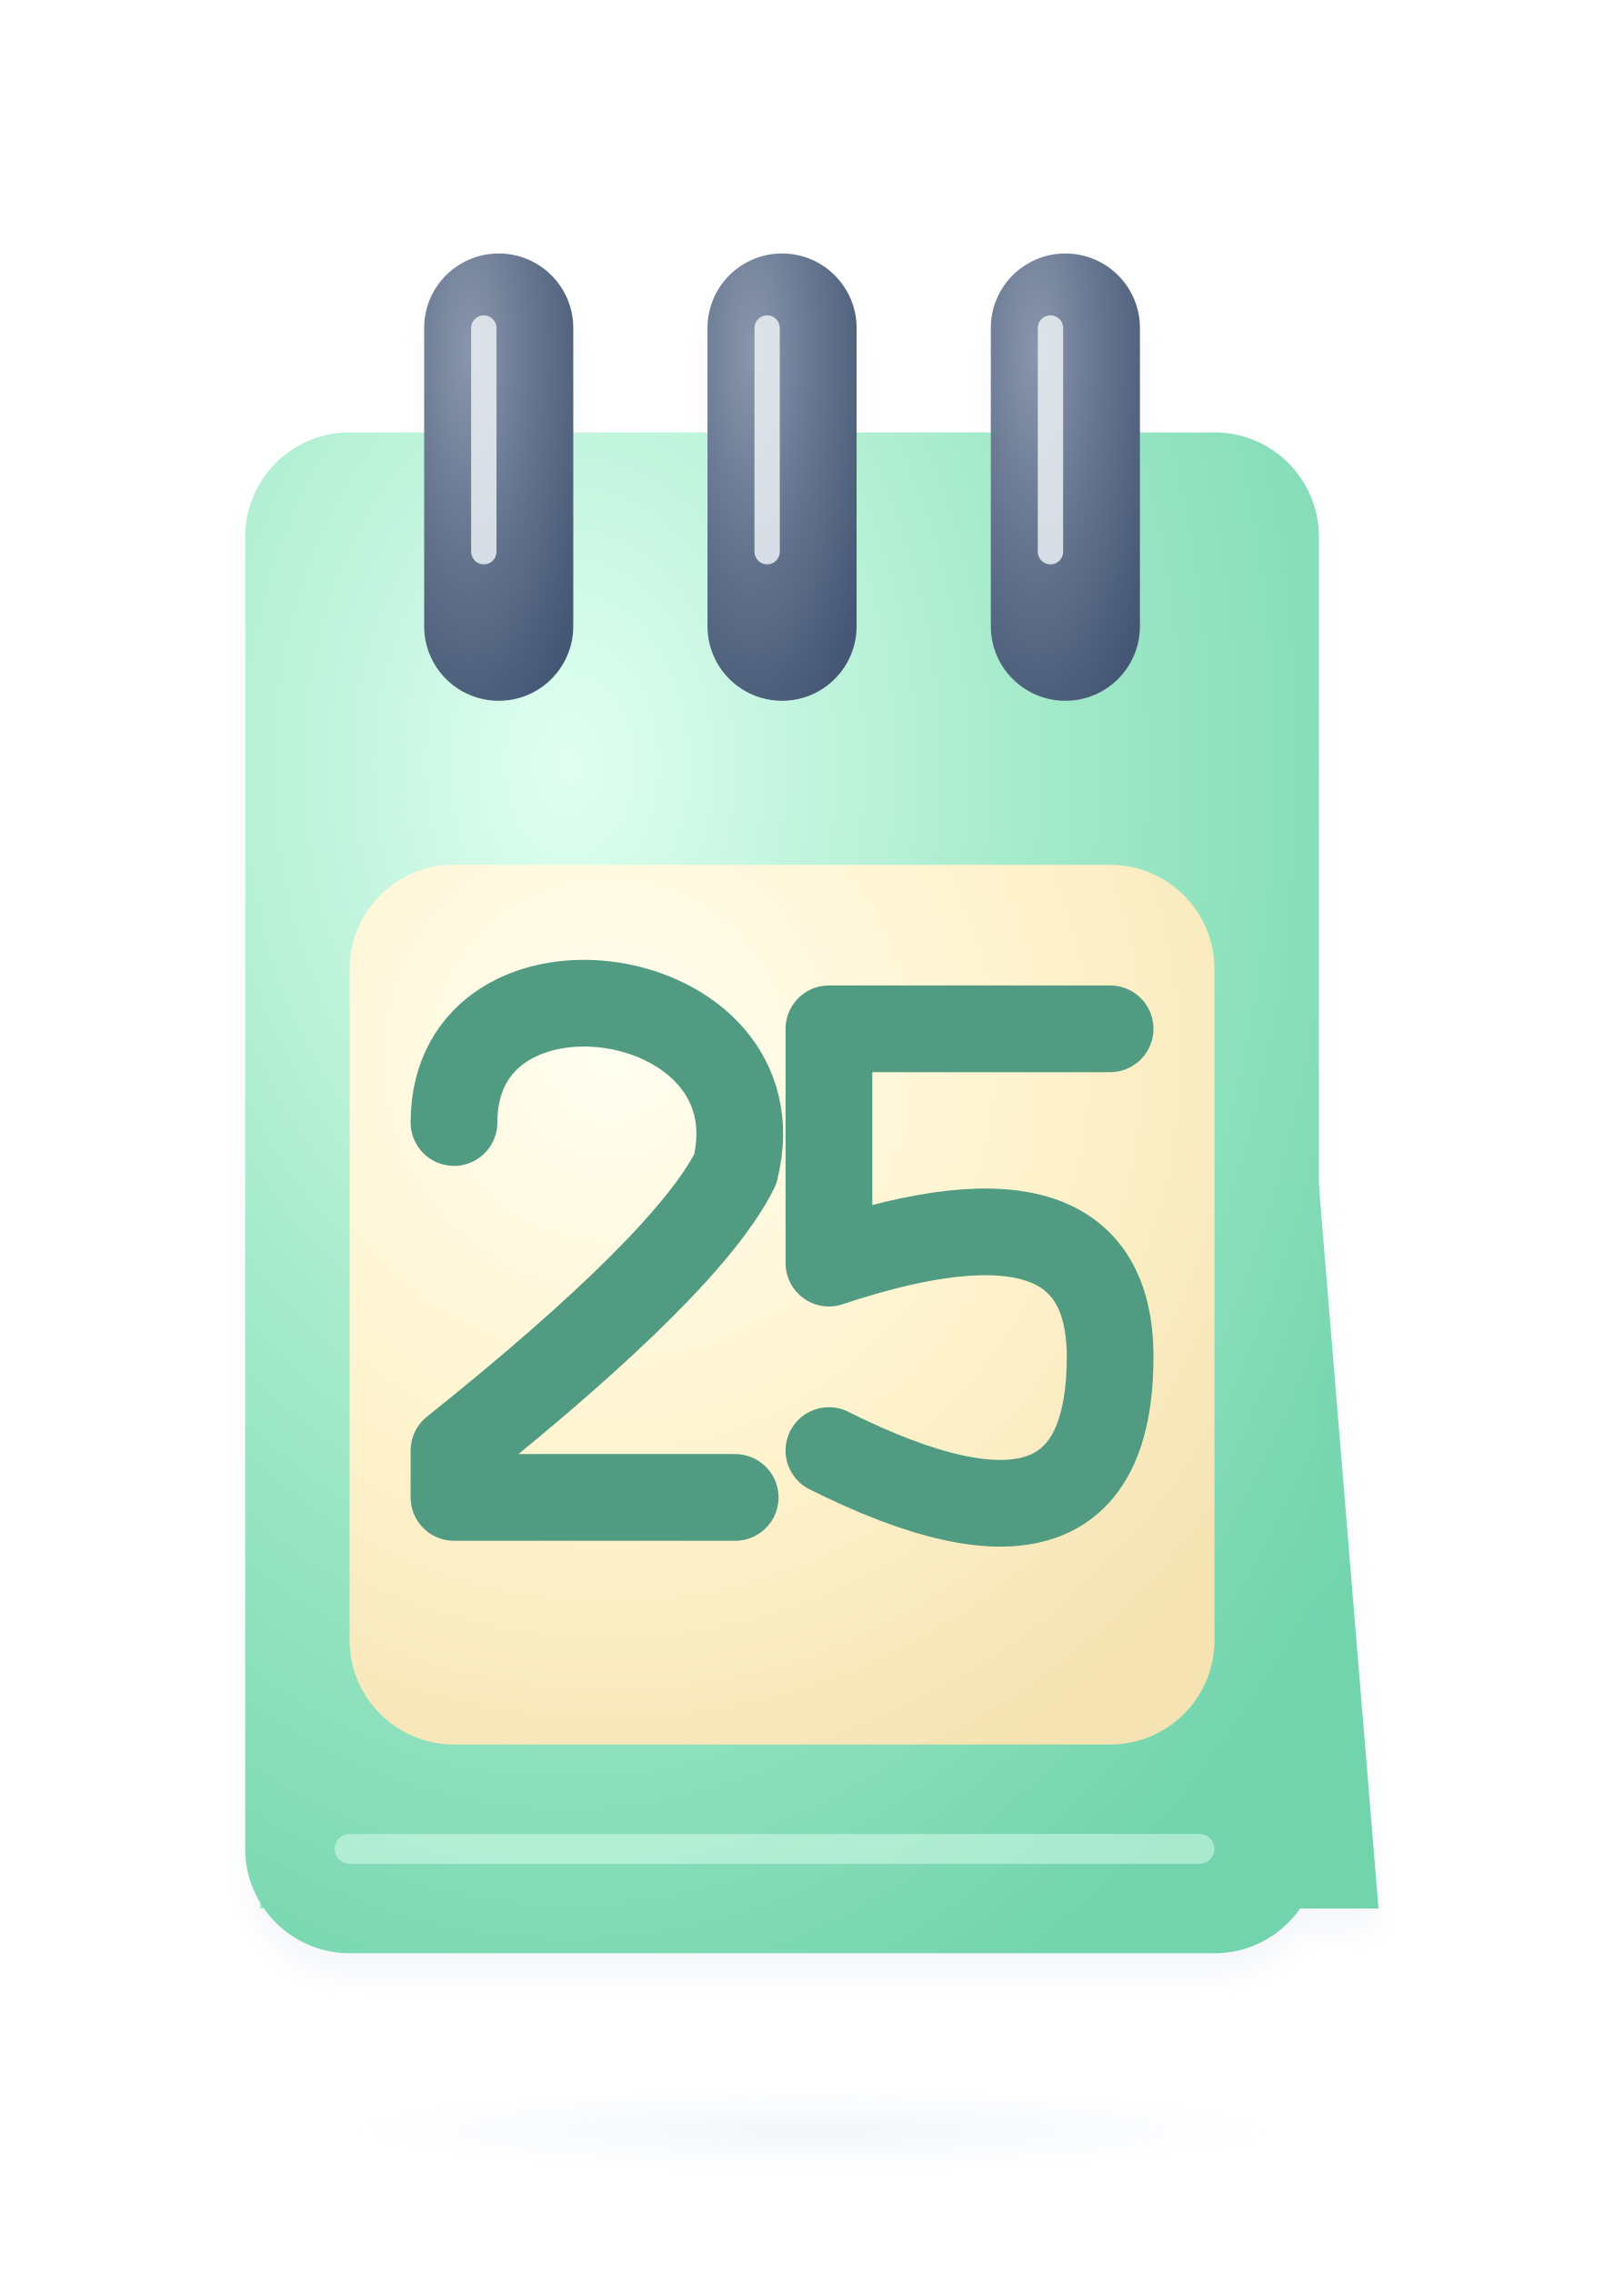
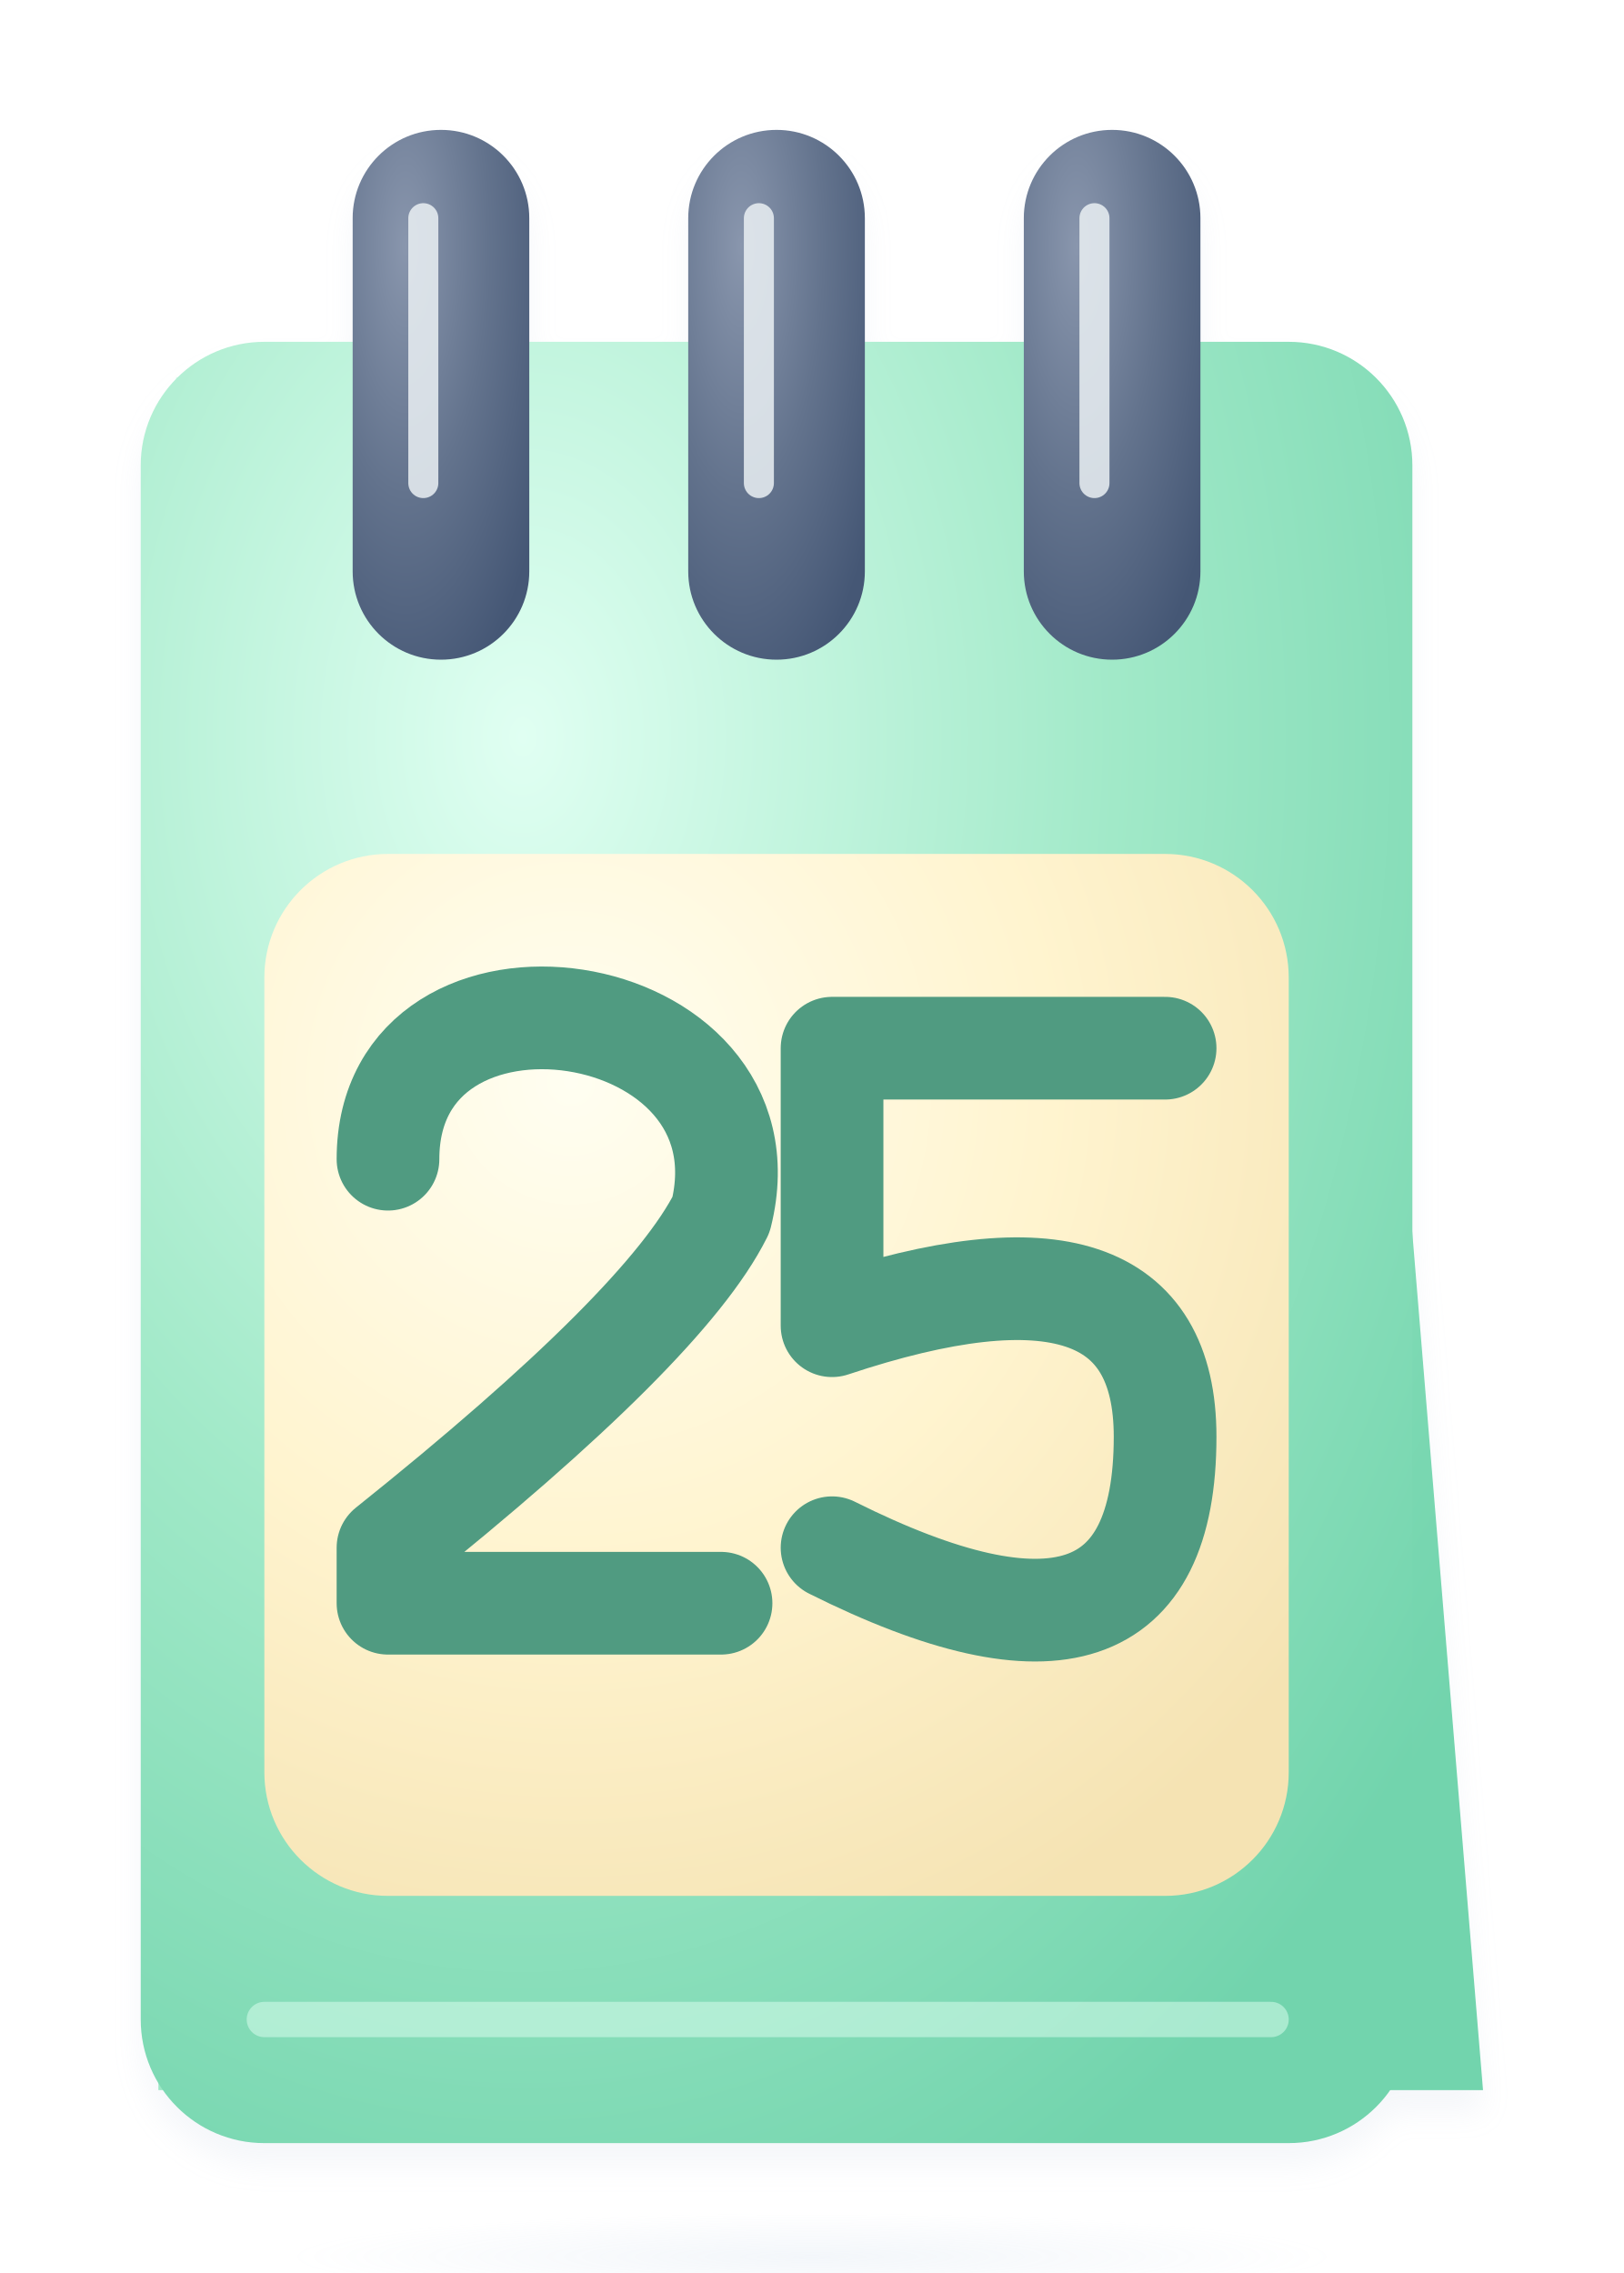
- <svg xmlns="http://www.w3.org/2000/svg" viewBox="-4 -3 98 136" width="90" height="126" preserveAspectRatio="xMidYMid meet">
+ <svg xmlns="http://www.w3.org/2000/svg" viewBox="0 0 100 140" width="100" height="140" preserveAspectRatio="xMidYMid meet">
  <defs>
    <linearGradient id="green-linear" x1="0" y1="0" x2="1" y2=".75">
      <stop stop-color="#e0fff2" />
      <stop offset=".45" stop-color="#a1e9c8" />
      <stop offset="1" stop-color="#72d4ad" />
    </linearGradient>
    <radialGradient id="green" cx="30%" cy="22%" r="90%">
      <stop stop-color="#e0fff2" />
      <stop offset=".52" stop-color="#a1e9c8" />
      <stop offset="1" stop-color="#72d4ad" />
    </radialGradient>
    <radialGradient id="cream" cx="30%" cy="22%" r="90%">
      <stop stop-color="#fffef1" />
      <stop offset=".52" stop-color="#fff4cf" />
      <stop offset="1" stop-color="#f5e3b3" />
    </radialGradient>
    <radialGradient id="dark" cx="30%" cy="22%" r="90%">
      <stop stop-color="#8996ad" />
      <stop offset=".52" stop-color="#63738d" />
      <stop offset="1" stop-color="#455775" />
    </radialGradient>
    <radialGradient id="floor-shadow">
      <stop stop-color="#9db9d8" stop-opacity=".12" />
      <stop offset=".6" stop-color="#9db9d8" stop-opacity=".05" />
      <stop offset="1" stop-color="#9db9d8" stop-opacity="0" />
    </radialGradient>
-     <filter id="object-shadow" filterUnits="userSpaceOnUse" x="-10" y="-10" width="110" height="150" color-interpolation-filters="sRGB">
+     <filter id="object-shadow" filterUnits="userSpaceOnUse" x="-10" y="-10" width="120" height="164" color-interpolation-filters="sRGB">
      <feGaussianBlur in="SourceAlpha" stdDeviation=".85" result="soft-shadow" />
      <feOffset in="soft-shadow" dy="1.4" result="offset-shadow" />
      <feFlood flood-color="#96acce" flood-opacity=".10" />
      <feComposite in2="offset-shadow" operator="in" />
      <feMerge>
        <feMergeNode />
        <feMergeNode in="SourceGraphic" />
      </feMerge>
    </filter>
  </defs>
-   <ellipse cx="45.0" cy="125" rx="28.8" ry="2.7" fill="url(#floor-shadow)" />
+   <ellipse cx="50.0" cy="139" rx="32.0" ry="2.7" fill="url(#floor-shadow)" />
  <g filter="url(#object-shadow)">
-     <g transform="scale(0.9 0.9)">
+     <g id="item-model" transform="translate(-4.385965 -6.140351) scale(1.087719)">
      <path d="M14 27 H80 L88 124 H13Z" fill="url(#green-linear)" />
      <rect x="12" y="25" width="72" height="102" rx="7" fill="url(#green)" />
      <rect x="19" y="54" width="58" height="59" rx="7" fill="url(#cream)" />
      <g transform="translate(26.000 65) scale(3.14286)">
        <g transform="translate(0 0)">
          <path d="M0 2 C0 -2 7 -1 6 3 Q5 5 0 9 V10 H6" fill="none" stroke="#509b81" stroke-width="1.85" stroke-linecap="round" stroke-linejoin="round" />
        </g>
        <g transform="translate(8 0)">
          <path d="M6 0 H0 V5 Q6 3 6 7 Q6 12 0 9" fill="none" stroke="#509b81" stroke-width="1.85" stroke-linecap="round" stroke-linejoin="round" />
        </g>
      </g>
      <rect x="24" y="13" width="10" height="30" rx="5" fill="url(#dark)" />
      <path d="M28 18 V33" fill="none" stroke="#eaf0f3" stroke-width="1.7" stroke-linecap="round" stroke-linejoin="round" opacity=".85" />
      <rect x="43" y="13" width="10" height="30" rx="5" fill="url(#dark)" />
      <path d="M47 18 V33" fill="none" stroke="#eaf0f3" stroke-width="1.7" stroke-linecap="round" stroke-linejoin="round" opacity=".85" />
      <rect x="62" y="13" width="10" height="30" rx="5" fill="url(#dark)" />
      <path d="M66 18 V33" fill="none" stroke="#eaf0f3" stroke-width="1.7" stroke-linecap="round" stroke-linejoin="round" opacity=".85" />
      <path d="M19 120 H76" fill="none" stroke="#e0fff2" stroke-width="2" stroke-linecap="round" stroke-linejoin="round" opacity=".5" />
    </g>
  </g>
</svg>
